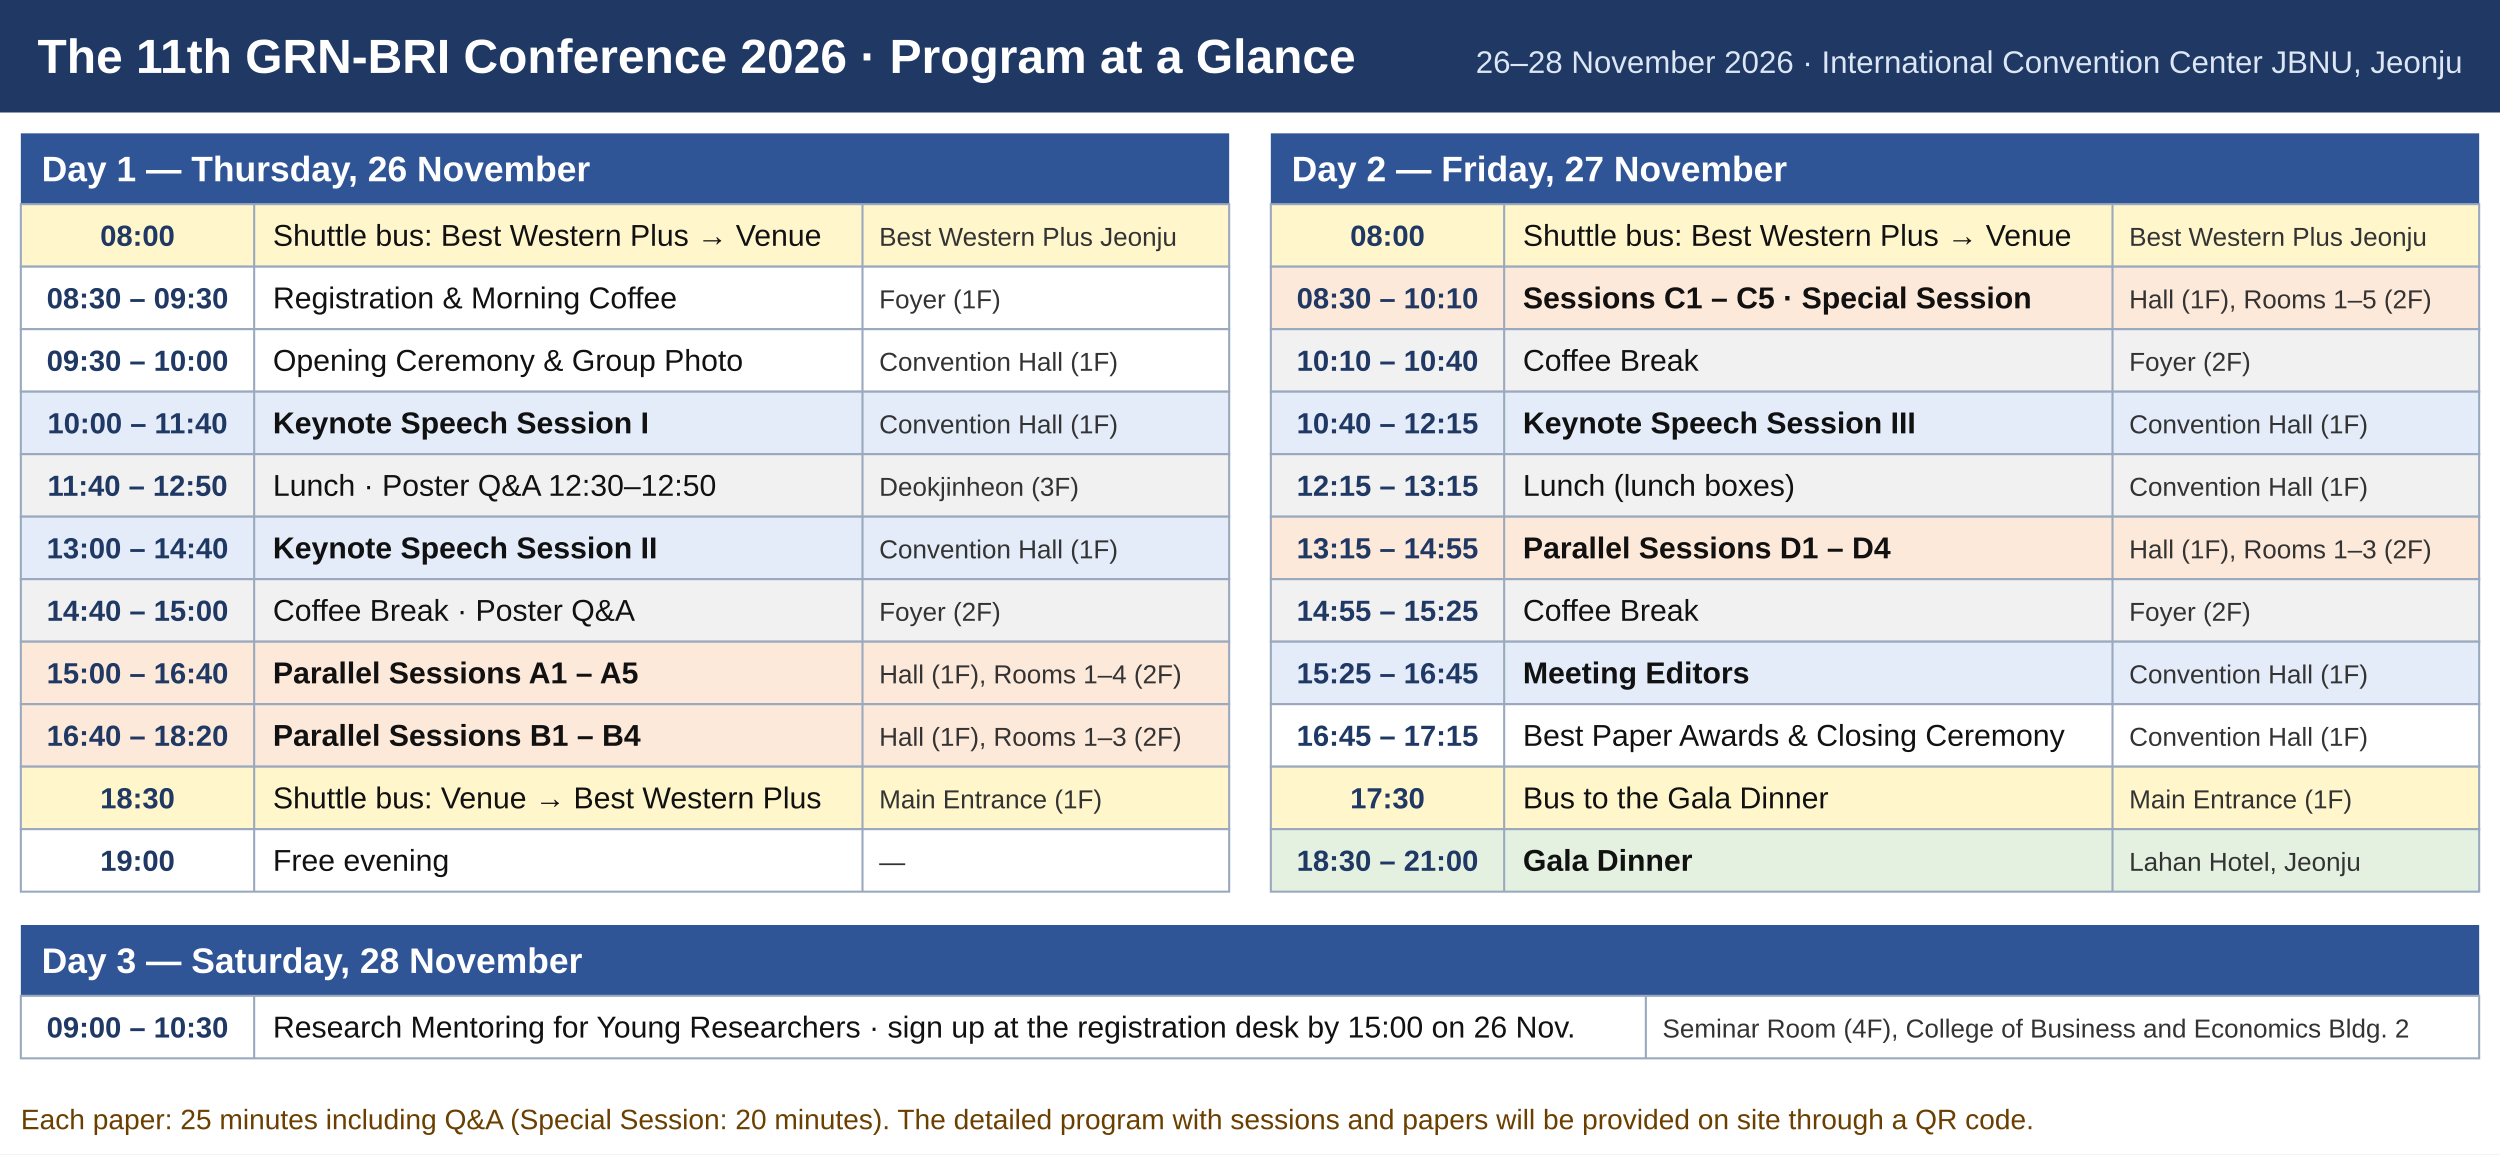
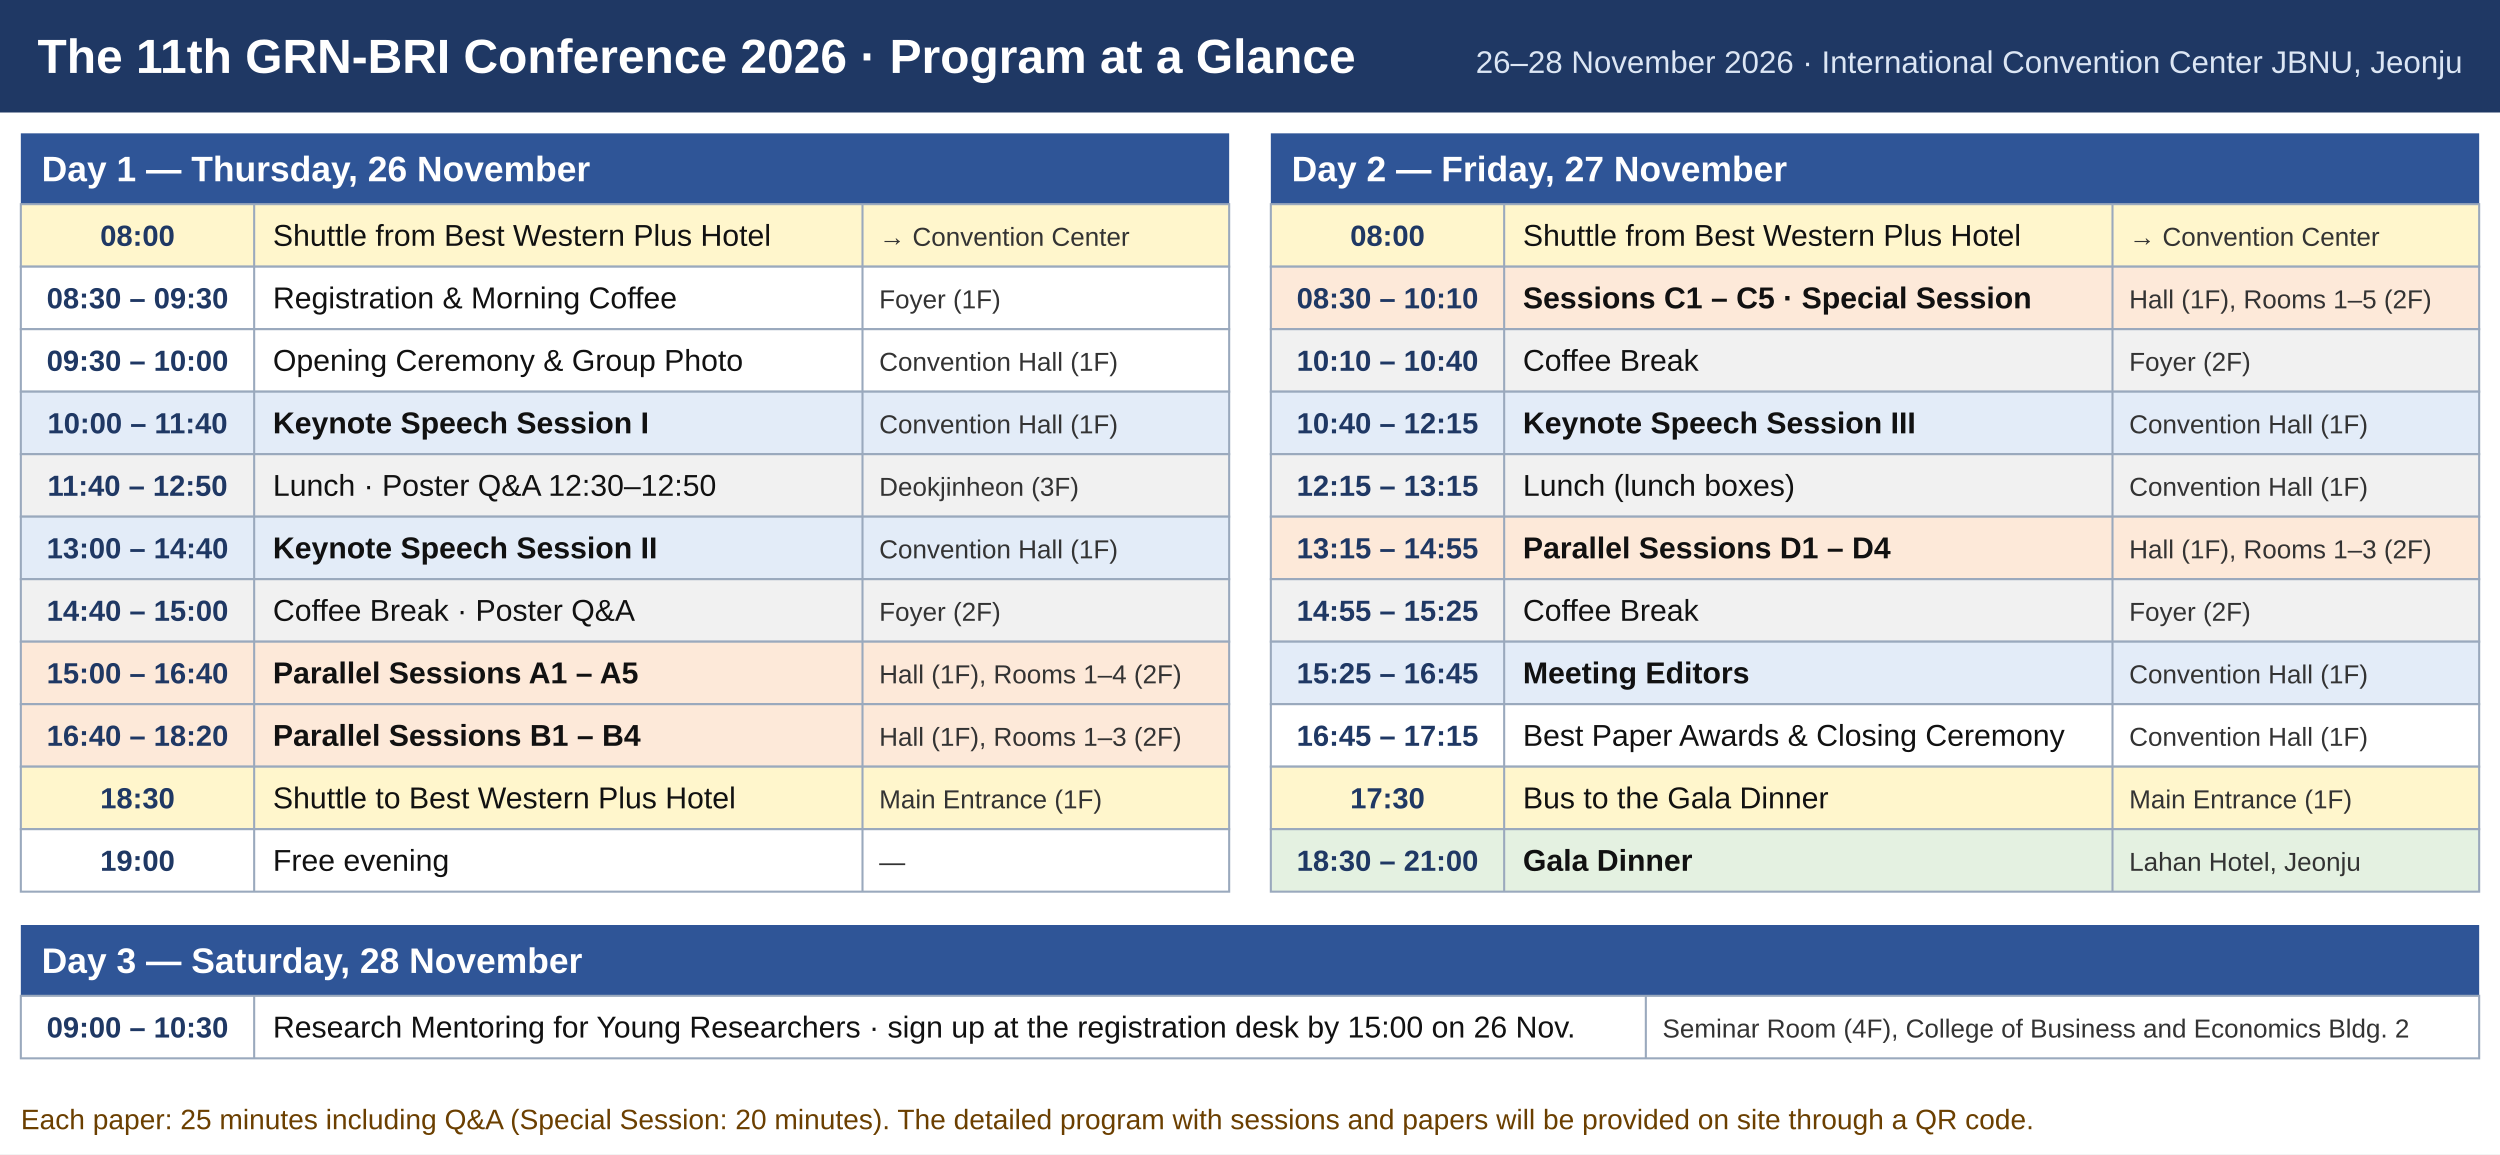
<svg xmlns="http://www.w3.org/2000/svg" viewBox="0 0 1200 554" width="1200" height="554" font-family="Arial, Helvetica, sans-serif">
  <rect width="1200" height="554" fill="#ffffff" />
  <rect x="0" y="0" width="1200" height="54" fill="#1f3864" />
  <text x="18" y="35" font-size="23" font-weight="700" fill="#ffffff">The 11th GRN-BRI Conference 2026 · Program at a Glance</text>
  <text x="1182" y="35" font-size="15" fill="#dce6f4" text-anchor="end">26–28 November 2026 · International Convention Center JBNU, Jeonju</text>
  <rect x="10" y="64" width="580" height="34" fill="#2f5597" />
  <text x="20" y="87" font-size="17" font-weight="700" fill="#ffffff">Day 1 — Thursday, 26 November</text>
  <rect x="10" y="98" width="580" height="30" fill="#fff6cc" stroke="#9aa9bd" stroke-width="1" />
  <line x1="122" y1="98" x2="122" y2="128" stroke="#9aa9bd" />
  <line x1="414" y1="98" x2="414" y2="128" stroke="#9aa9bd" />
  <text x="66" y="118" font-size="14" font-weight="700" fill="#1f3864" text-anchor="middle">08:00</text>
-   <text x="131" y="118" font-size="14.5" font-weight="400" fill="#111">Shuttle bus: Best Western Plus → Venue</text>
-   <text x="422" y="118" font-size="12.5" fill="#333">Best Western Plus Jeonju</text>
+   <text x="131" y="118" font-size="14.5" font-weight="400" fill="#111">Shuttle from Best Western Plus Hotel</text>
+   <text x="422" y="118" font-size="12.5" fill="#333">→ Convention Center</text>
  <rect x="10" y="128" width="580" height="30" fill="#ffffff" stroke="#9aa9bd" stroke-width="1" />
  <line x1="122" y1="128" x2="122" y2="158" stroke="#9aa9bd" />
  <line x1="414" y1="128" x2="414" y2="158" stroke="#9aa9bd" />
  <text x="66" y="148" font-size="14" font-weight="700" fill="#1f3864" text-anchor="middle">08:30 – 09:30</text>
  <text x="131" y="148" font-size="14.5" font-weight="400" fill="#111">Registration &amp; Morning Coffee</text>
  <text x="422" y="148" font-size="12.5" fill="#333">Foyer (1F)</text>
  <rect x="10" y="158" width="580" height="30" fill="#ffffff" stroke="#9aa9bd" stroke-width="1" />
  <line x1="122" y1="158" x2="122" y2="188" stroke="#9aa9bd" />
  <line x1="414" y1="158" x2="414" y2="188" stroke="#9aa9bd" />
  <text x="66" y="178" font-size="14" font-weight="700" fill="#1f3864" text-anchor="middle">09:30 – 10:00</text>
  <text x="131" y="178" font-size="14.5" font-weight="400" fill="#111">Opening Ceremony &amp; Group Photo</text>
  <text x="422" y="178" font-size="12.5" fill="#333">Convention Hall (1F)</text>
  <rect x="10" y="188" width="580" height="30" fill="#e3ecf8" stroke="#9aa9bd" stroke-width="1" />
  <line x1="122" y1="188" x2="122" y2="218" stroke="#9aa9bd" />
  <line x1="414" y1="188" x2="414" y2="218" stroke="#9aa9bd" />
  <text x="66" y="208" font-size="14" font-weight="700" fill="#1f3864" text-anchor="middle">10:00 – 11:40</text>
  <text x="131" y="208" font-size="14.5" font-weight="700" fill="#111">Keynote Speech Session I</text>
  <text x="422" y="208" font-size="12.5" fill="#333">Convention Hall (1F)</text>
  <rect x="10" y="218" width="580" height="30" fill="#f1f1f1" stroke="#9aa9bd" stroke-width="1" />
  <line x1="122" y1="218" x2="122" y2="248" stroke="#9aa9bd" />
  <line x1="414" y1="218" x2="414" y2="248" stroke="#9aa9bd" />
  <text x="66" y="238" font-size="14" font-weight="700" fill="#1f3864" text-anchor="middle">11:40 – 12:50</text>
  <text x="131" y="238" font-size="14.5" font-weight="400" fill="#111">Lunch · Poster Q&amp;A 12:30–12:50</text>
  <text x="422" y="238" font-size="12.5" fill="#333">Deokjinheon (3F)</text>
  <rect x="10" y="248" width="580" height="30" fill="#e3ecf8" stroke="#9aa9bd" stroke-width="1" />
  <line x1="122" y1="248" x2="122" y2="278" stroke="#9aa9bd" />
  <line x1="414" y1="248" x2="414" y2="278" stroke="#9aa9bd" />
  <text x="66" y="268" font-size="14" font-weight="700" fill="#1f3864" text-anchor="middle">13:00 – 14:40</text>
  <text x="131" y="268" font-size="14.5" font-weight="700" fill="#111">Keynote Speech Session II</text>
  <text x="422" y="268" font-size="12.5" fill="#333">Convention Hall (1F)</text>
  <rect x="10" y="278" width="580" height="30" fill="#f1f1f1" stroke="#9aa9bd" stroke-width="1" />
  <line x1="122" y1="278" x2="122" y2="308" stroke="#9aa9bd" />
  <line x1="414" y1="278" x2="414" y2="308" stroke="#9aa9bd" />
  <text x="66" y="298" font-size="14" font-weight="700" fill="#1f3864" text-anchor="middle">14:40 – 15:00</text>
  <text x="131" y="298" font-size="14.5" font-weight="400" fill="#111">Coffee Break · Poster Q&amp;A</text>
  <text x="422" y="298" font-size="12.5" fill="#333">Foyer (2F)</text>
  <rect x="10" y="308" width="580" height="30" fill="#fde9d9" stroke="#9aa9bd" stroke-width="1" />
  <line x1="122" y1="308" x2="122" y2="338" stroke="#9aa9bd" />
  <line x1="414" y1="308" x2="414" y2="338" stroke="#9aa9bd" />
  <text x="66" y="328" font-size="14" font-weight="700" fill="#1f3864" text-anchor="middle">15:00 – 16:40</text>
  <text x="131" y="328" font-size="14.5" font-weight="700" fill="#111">Parallel Sessions A1 – A5</text>
  <text x="422" y="328" font-size="12.5" fill="#333">Hall (1F), Rooms 1–4 (2F)</text>
  <rect x="10" y="338" width="580" height="30" fill="#fde9d9" stroke="#9aa9bd" stroke-width="1" />
  <line x1="122" y1="338" x2="122" y2="368" stroke="#9aa9bd" />
  <line x1="414" y1="338" x2="414" y2="368" stroke="#9aa9bd" />
  <text x="66" y="358" font-size="14" font-weight="700" fill="#1f3864" text-anchor="middle">16:40 – 18:20</text>
  <text x="131" y="358" font-size="14.5" font-weight="700" fill="#111">Parallel Sessions B1 – B4</text>
  <text x="422" y="358" font-size="12.5" fill="#333">Hall (1F), Rooms 1–3 (2F)</text>
  <rect x="10" y="368" width="580" height="30" fill="#fff6cc" stroke="#9aa9bd" stroke-width="1" />
  <line x1="122" y1="368" x2="122" y2="398" stroke="#9aa9bd" />
  <line x1="414" y1="368" x2="414" y2="398" stroke="#9aa9bd" />
  <text x="66" y="388" font-size="14" font-weight="700" fill="#1f3864" text-anchor="middle">18:30</text>
-   <text x="131" y="388" font-size="14.5" font-weight="400" fill="#111">Shuttle bus: Venue → Best Western Plus</text>
+   <text x="131" y="388" font-size="14.5" font-weight="400" fill="#111">Shuttle to Best Western Plus Hotel</text>
  <text x="422" y="388" font-size="12.5" fill="#333">Main Entrance (1F)</text>
  <rect x="10" y="398" width="580" height="30" fill="#ffffff" stroke="#9aa9bd" stroke-width="1" />
  <line x1="122" y1="398" x2="122" y2="428" stroke="#9aa9bd" />
  <line x1="414" y1="398" x2="414" y2="428" stroke="#9aa9bd" />
  <text x="66" y="418" font-size="14" font-weight="700" fill="#1f3864" text-anchor="middle">19:00</text>
  <text x="131" y="418" font-size="14.5" font-weight="400" fill="#111">Free evening</text>
  <text x="422" y="418" font-size="12.5" fill="#333">—</text>
  <rect x="610" y="64" width="580" height="34" fill="#2f5597" />
  <text x="620" y="87" font-size="17" font-weight="700" fill="#ffffff">Day 2 — Friday, 27 November</text>
  <rect x="610" y="98" width="580" height="30" fill="#fff6cc" stroke="#9aa9bd" stroke-width="1" />
  <line x1="722" y1="98" x2="722" y2="128" stroke="#9aa9bd" />
  <line x1="1014" y1="98" x2="1014" y2="128" stroke="#9aa9bd" />
  <text x="666" y="118" font-size="14" font-weight="700" fill="#1f3864" text-anchor="middle">08:00</text>
-   <text x="731" y="118" font-size="14.5" font-weight="400" fill="#111">Shuttle bus: Best Western Plus → Venue</text>
-   <text x="1022" y="118" font-size="12.5" fill="#333">Best Western Plus Jeonju</text>
+   <text x="731" y="118" font-size="14.5" font-weight="400" fill="#111">Shuttle from Best Western Plus Hotel</text>
+   <text x="1022" y="118" font-size="12.5" fill="#333">→ Convention Center</text>
  <rect x="610" y="128" width="580" height="30" fill="#fde9d9" stroke="#9aa9bd" stroke-width="1" />
  <line x1="722" y1="128" x2="722" y2="158" stroke="#9aa9bd" />
  <line x1="1014" y1="128" x2="1014" y2="158" stroke="#9aa9bd" />
  <text x="666" y="148" font-size="14" font-weight="700" fill="#1f3864" text-anchor="middle">08:30 – 10:10</text>
  <text x="731" y="148" font-size="14.5" font-weight="700" fill="#111">Sessions C1 – C5 · Special Session</text>
  <text x="1022" y="148" font-size="12.5" fill="#333">Hall (1F), Rooms 1–5 (2F)</text>
  <rect x="610" y="158" width="580" height="30" fill="#f1f1f1" stroke="#9aa9bd" stroke-width="1" />
  <line x1="722" y1="158" x2="722" y2="188" stroke="#9aa9bd" />
  <line x1="1014" y1="158" x2="1014" y2="188" stroke="#9aa9bd" />
  <text x="666" y="178" font-size="14" font-weight="700" fill="#1f3864" text-anchor="middle">10:10 – 10:40</text>
  <text x="731" y="178" font-size="14.5" font-weight="400" fill="#111">Coffee Break</text>
  <text x="1022" y="178" font-size="12.5" fill="#333">Foyer (2F)</text>
  <rect x="610" y="188" width="580" height="30" fill="#e3ecf8" stroke="#9aa9bd" stroke-width="1" />
  <line x1="722" y1="188" x2="722" y2="218" stroke="#9aa9bd" />
  <line x1="1014" y1="188" x2="1014" y2="218" stroke="#9aa9bd" />
  <text x="666" y="208" font-size="14" font-weight="700" fill="#1f3864" text-anchor="middle">10:40 – 12:15</text>
  <text x="731" y="208" font-size="14.5" font-weight="700" fill="#111">Keynote Speech Session III</text>
  <text x="1022" y="208" font-size="12.5" fill="#333">Convention Hall (1F)</text>
  <rect x="610" y="218" width="580" height="30" fill="#f1f1f1" stroke="#9aa9bd" stroke-width="1" />
  <line x1="722" y1="218" x2="722" y2="248" stroke="#9aa9bd" />
  <line x1="1014" y1="218" x2="1014" y2="248" stroke="#9aa9bd" />
  <text x="666" y="238" font-size="14" font-weight="700" fill="#1f3864" text-anchor="middle">12:15 – 13:15</text>
  <text x="731" y="238" font-size="14.5" font-weight="400" fill="#111">Lunch (lunch boxes)</text>
  <text x="1022" y="238" font-size="12.5" fill="#333">Convention Hall (1F)</text>
  <rect x="610" y="248" width="580" height="30" fill="#fde9d9" stroke="#9aa9bd" stroke-width="1" />
  <line x1="722" y1="248" x2="722" y2="278" stroke="#9aa9bd" />
  <line x1="1014" y1="248" x2="1014" y2="278" stroke="#9aa9bd" />
  <text x="666" y="268" font-size="14" font-weight="700" fill="#1f3864" text-anchor="middle">13:15 – 14:55</text>
  <text x="731" y="268" font-size="14.5" font-weight="700" fill="#111">Parallel Sessions D1 – D4</text>
  <text x="1022" y="268" font-size="12.5" fill="#333">Hall (1F), Rooms 1–3 (2F)</text>
  <rect x="610" y="278" width="580" height="30" fill="#f1f1f1" stroke="#9aa9bd" stroke-width="1" />
  <line x1="722" y1="278" x2="722" y2="308" stroke="#9aa9bd" />
  <line x1="1014" y1="278" x2="1014" y2="308" stroke="#9aa9bd" />
  <text x="666" y="298" font-size="14" font-weight="700" fill="#1f3864" text-anchor="middle">14:55 – 15:25</text>
  <text x="731" y="298" font-size="14.5" font-weight="400" fill="#111">Coffee Break</text>
  <text x="1022" y="298" font-size="12.5" fill="#333">Foyer (2F)</text>
  <rect x="610" y="308" width="580" height="30" fill="#e3ecf8" stroke="#9aa9bd" stroke-width="1" />
  <line x1="722" y1="308" x2="722" y2="338" stroke="#9aa9bd" />
  <line x1="1014" y1="308" x2="1014" y2="338" stroke="#9aa9bd" />
  <text x="666" y="328" font-size="14" font-weight="700" fill="#1f3864" text-anchor="middle">15:25 – 16:45</text>
  <text x="731" y="328" font-size="14.5" font-weight="700" fill="#111">Meeting Editors</text>
  <text x="1022" y="328" font-size="12.5" fill="#333">Convention Hall (1F)</text>
  <rect x="610" y="338" width="580" height="30" fill="#ffffff" stroke="#9aa9bd" stroke-width="1" />
  <line x1="722" y1="338" x2="722" y2="368" stroke="#9aa9bd" />
  <line x1="1014" y1="338" x2="1014" y2="368" stroke="#9aa9bd" />
  <text x="666" y="358" font-size="14" font-weight="700" fill="#1f3864" text-anchor="middle">16:45 – 17:15</text>
  <text x="731" y="358" font-size="14.5" font-weight="400" fill="#111">Best Paper Awards &amp; Closing Ceremony</text>
  <text x="1022" y="358" font-size="12.5" fill="#333">Convention Hall (1F)</text>
  <rect x="610" y="368" width="580" height="30" fill="#fff6cc" stroke="#9aa9bd" stroke-width="1" />
  <line x1="722" y1="368" x2="722" y2="398" stroke="#9aa9bd" />
  <line x1="1014" y1="368" x2="1014" y2="398" stroke="#9aa9bd" />
  <text x="666" y="388" font-size="14" font-weight="700" fill="#1f3864" text-anchor="middle">17:30</text>
  <text x="731" y="388" font-size="14.5" font-weight="400" fill="#111">Bus to the Gala Dinner</text>
  <text x="1022" y="388" font-size="12.5" fill="#333">Main Entrance (1F)</text>
  <rect x="610" y="398" width="580" height="30" fill="#e4f1e1" stroke="#9aa9bd" stroke-width="1" />
  <line x1="722" y1="398" x2="722" y2="428" stroke="#9aa9bd" />
  <line x1="1014" y1="398" x2="1014" y2="428" stroke="#9aa9bd" />
  <text x="666" y="418" font-size="14" font-weight="700" fill="#1f3864" text-anchor="middle">18:30 – 21:00</text>
  <text x="731" y="418" font-size="14.5" font-weight="700" fill="#111">Gala Dinner</text>
  <text x="1022" y="418" font-size="12.5" fill="#333">Lahan Hotel, Jeonju</text>
  <rect x="10" y="444" width="1180" height="34" fill="#2f5597" />
  <text x="20" y="467" font-size="17" font-weight="700" fill="#ffffff">Day 3 — Saturday, 28 November</text>
  <rect x="10" y="478" width="1180" height="30" fill="#ffffff" stroke="#9aa9bd" stroke-width="1" />
  <line x1="122" y1="478" x2="122" y2="508" stroke="#9aa9bd" />
  <line x1="790" y1="478" x2="790" y2="508" stroke="#9aa9bd" />
  <text x="66" y="498" font-size="14" font-weight="700" fill="#1f3864" text-anchor="middle">09:00 – 10:30</text>
  <text x="131" y="498" font-size="14.5" font-weight="400" fill="#111">Research Mentoring for Young Researchers · sign up at the registration desk by 15:00 on 26 Nov.</text>
  <text x="798" y="498" font-size="12.5" fill="#333">Seminar Room (4F), College of Business and Economics Bldg. 2</text>
  <text x="10" y="542" font-size="13.5" fill="#6b3f00">Each paper: 25 minutes including Q&amp;A (Special Session: 20 minutes). The detailed program with sessions and papers will be provided on site through a QR code.</text>
</svg>
